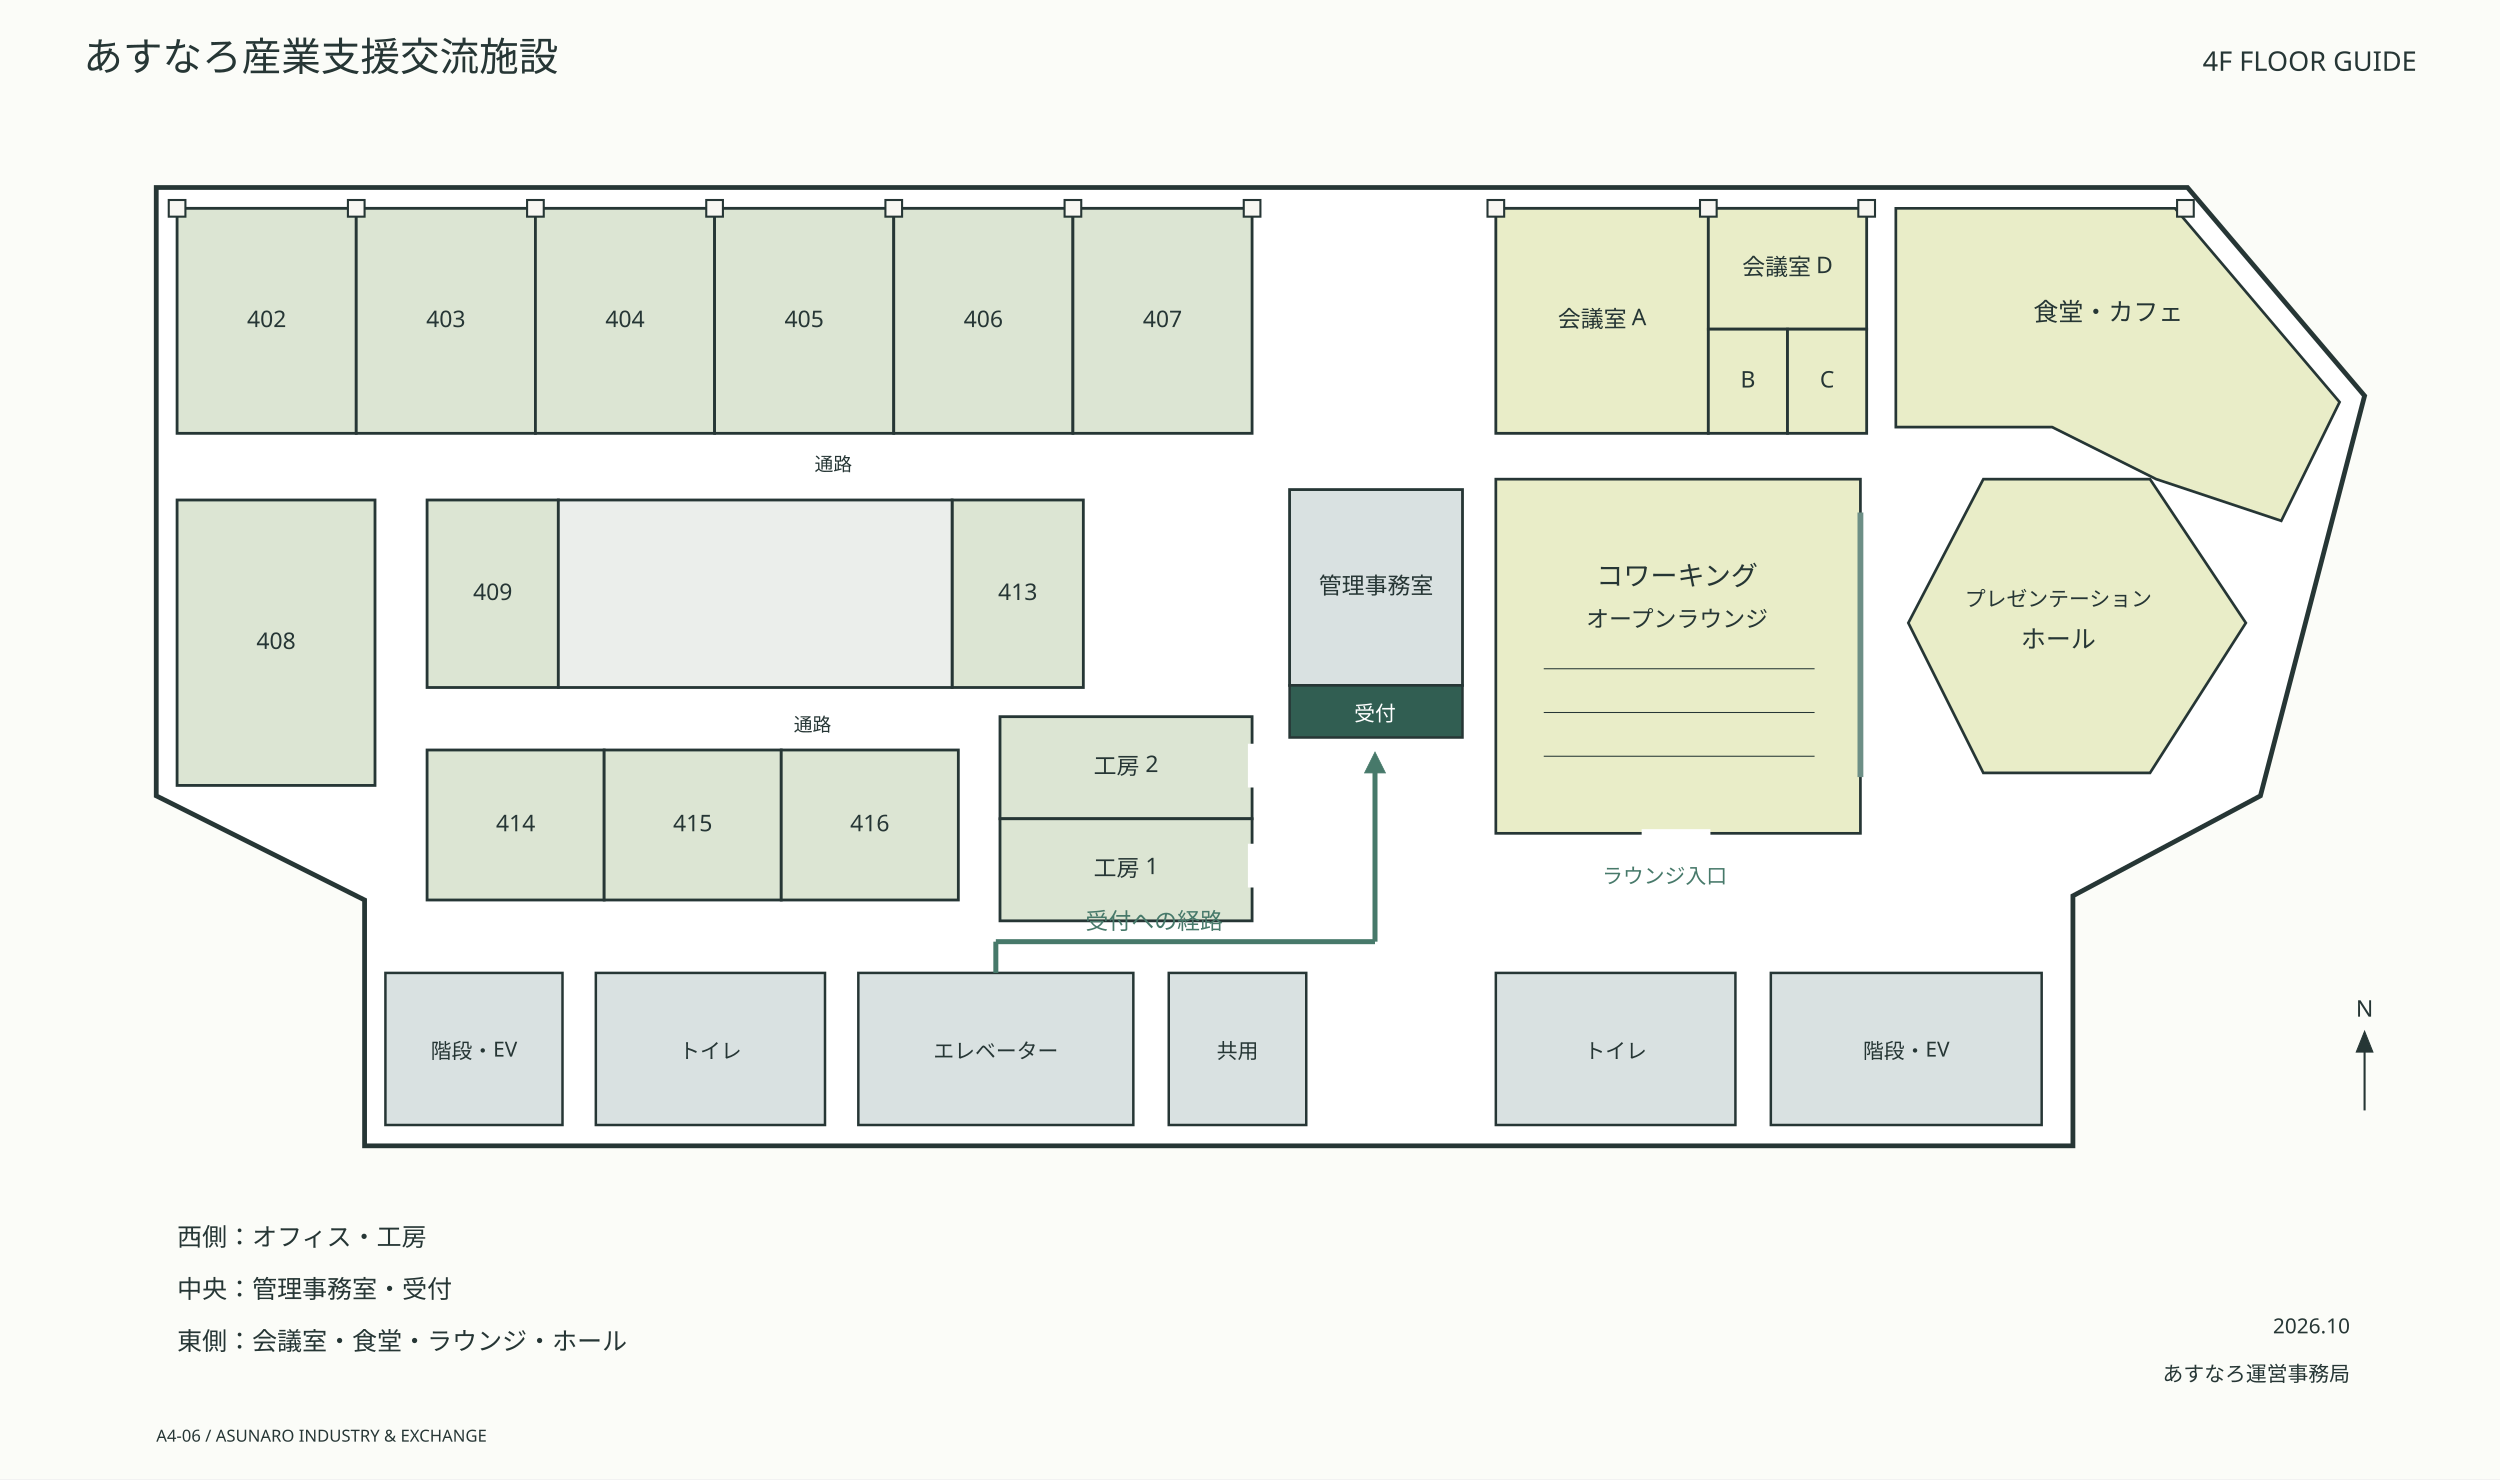
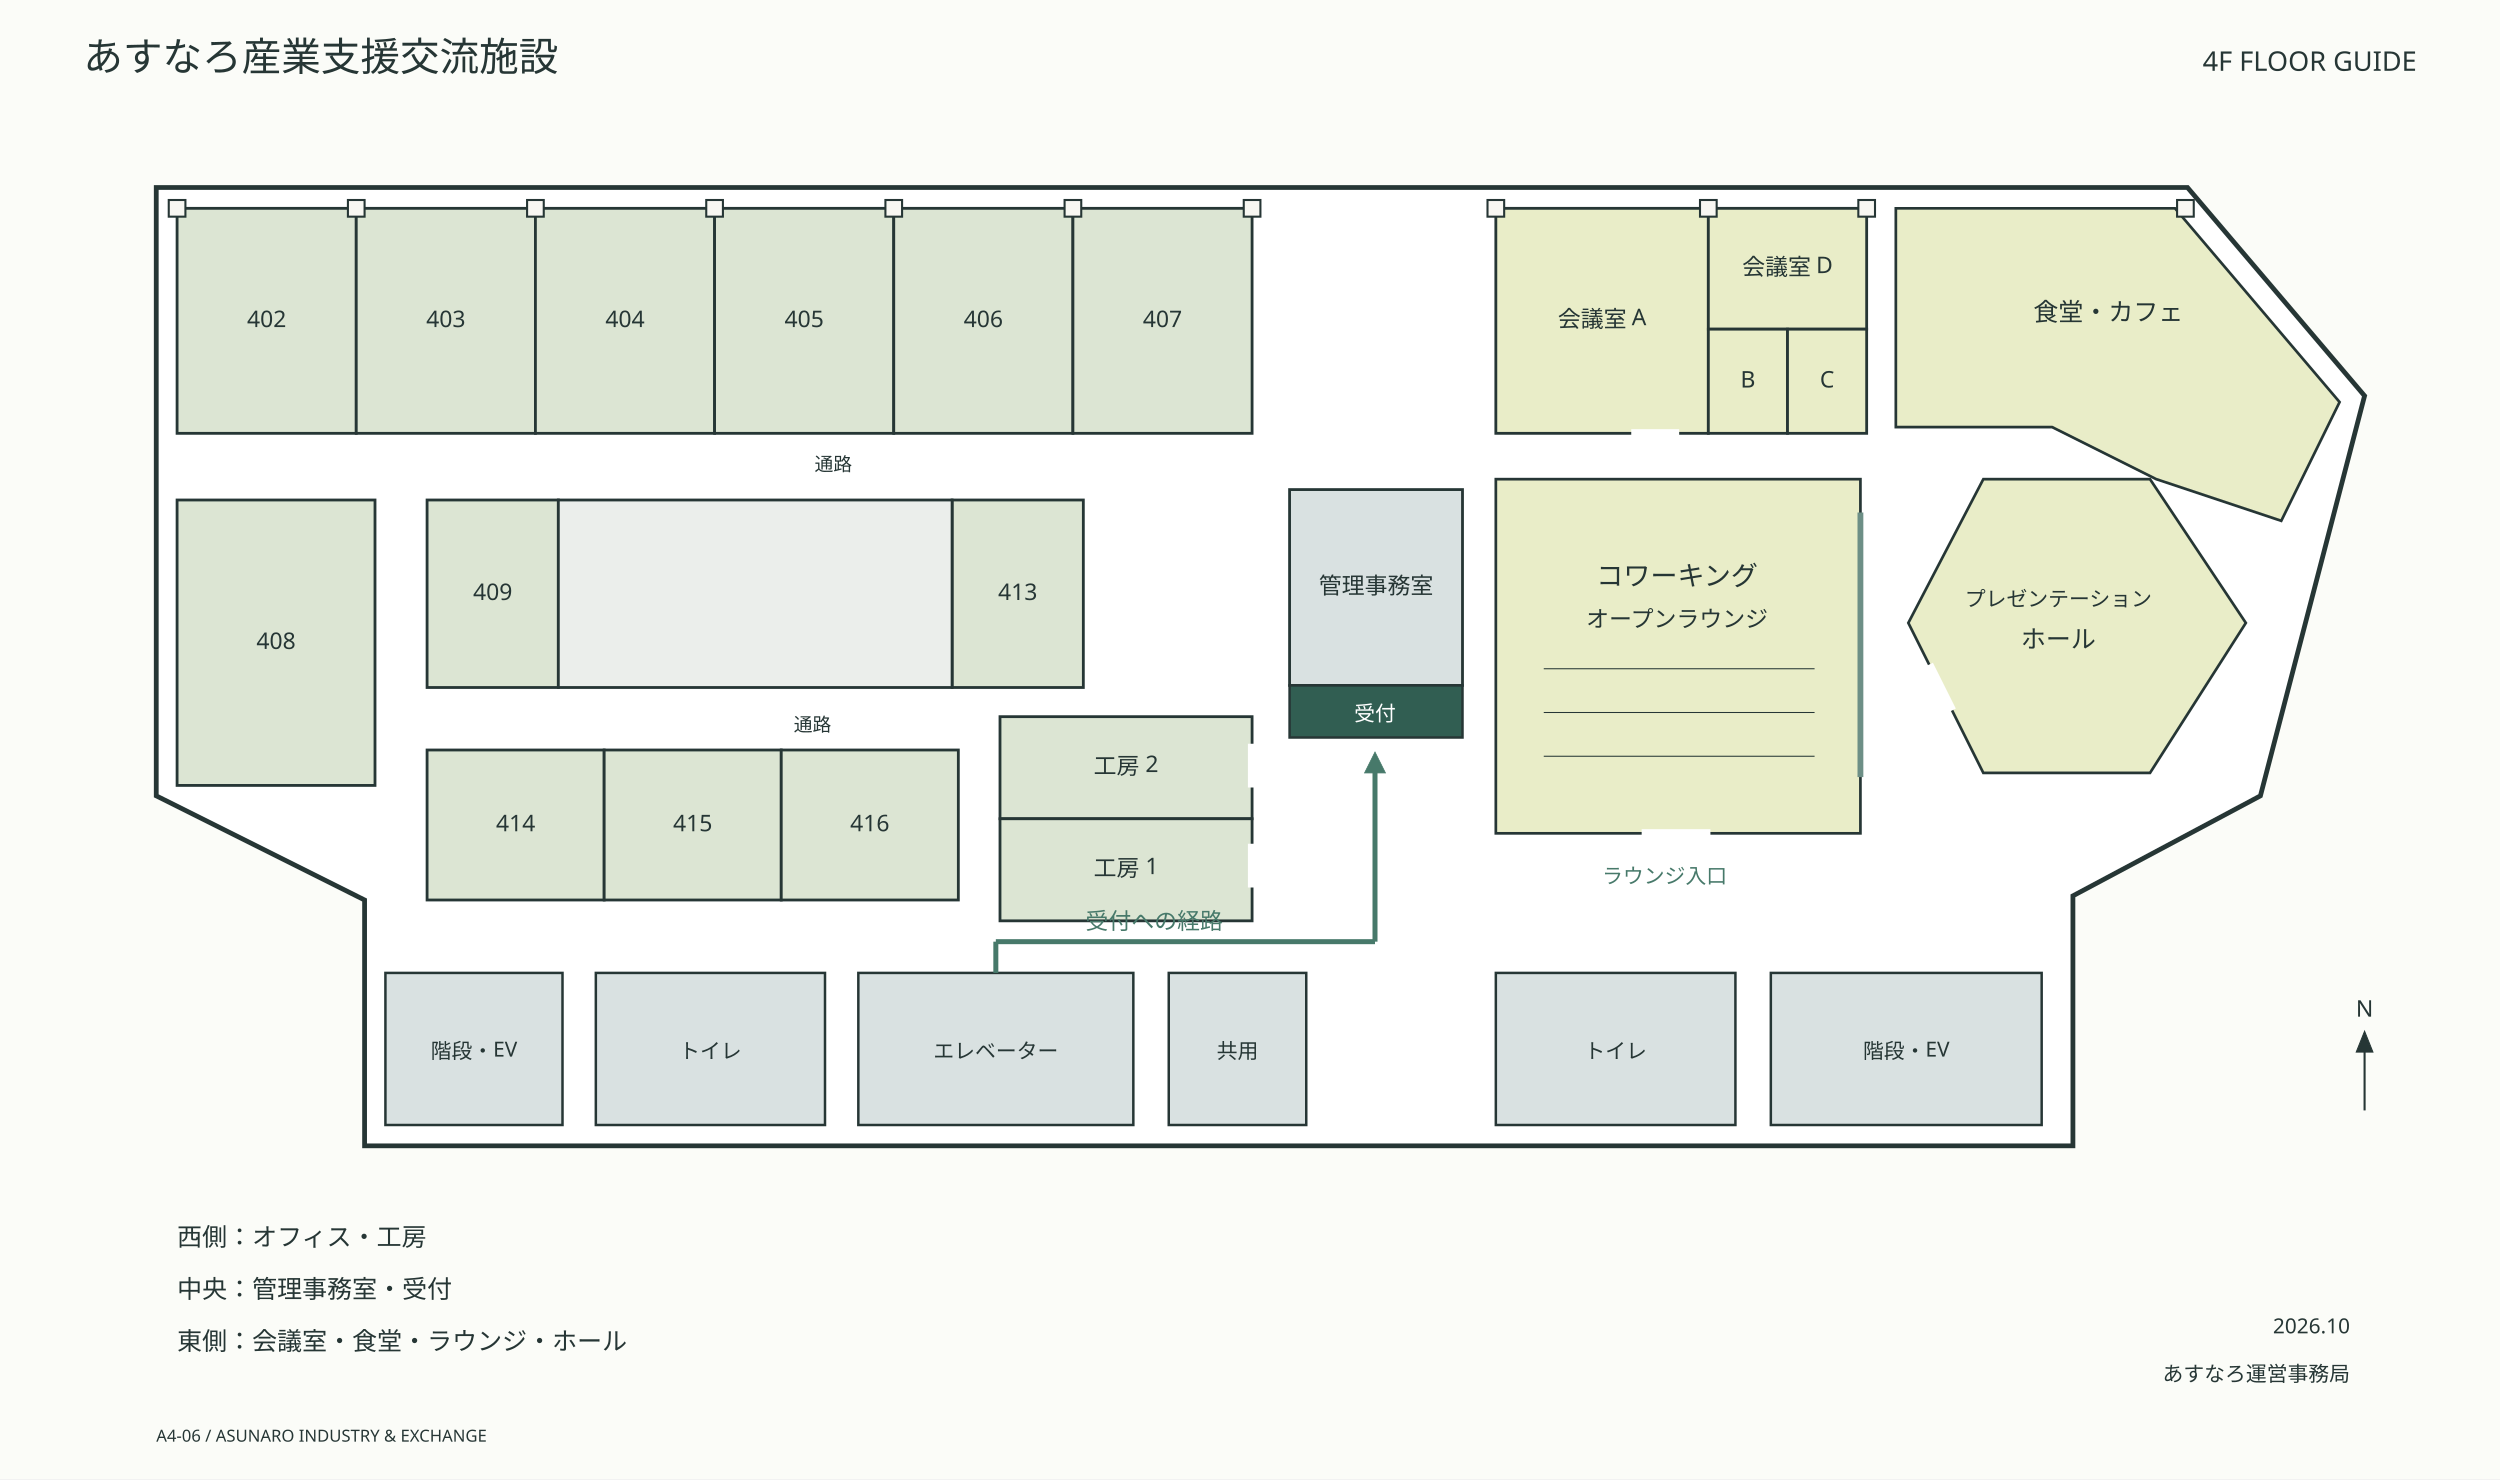
<svg xmlns="http://www.w3.org/2000/svg" viewBox="0 0 1200 710" role="img">
  <g font-family="Yu Gothic,Meiryo,sans-serif">
    <rect x="0" y="0" width="1200" height="710" fill="#fbfcf8" stroke="none" stroke-width="1" />
    <text x="40" y="34" font-size="19" text-anchor="start" fill="#263635">あすなろ産業支援交流施設</text>
    <text x="1160" y="34" font-size="13" text-anchor="end" fill="#263635">4F FLOOR GUIDE</text>
    <polygon points="75,90 1050,90 1135,190 1085,382 995,430 995,550 175,550 175,432 75,382" fill="#fff" stroke="#263635" stroke-width="2.3" />
    <rect x="85" y="100" width="86" height="108" fill="#dce5d3" stroke="#263635" stroke-width="1.35" />
    <text x="128.0" y="157.0" font-size="11" text-anchor="middle" fill="#263635">402</text>
    <rect x="171" y="100" width="86" height="108" fill="#dce5d3" stroke="#263635" stroke-width="1.35" />
    <text x="214.0" y="157.0" font-size="11" text-anchor="middle" fill="#263635">403</text>
    <rect x="257" y="100" width="86" height="108" fill="#dce5d3" stroke="#263635" stroke-width="1.35" />
    <text x="300.0" y="157.0" font-size="11" text-anchor="middle" fill="#263635">404</text>
    <rect x="343" y="100" width="86" height="108" fill="#dce5d3" stroke="#263635" stroke-width="1.35" />
    <text x="386.0" y="157.0" font-size="11" text-anchor="middle" fill="#263635">405</text>
    <rect x="429" y="100" width="86" height="108" fill="#dce5d3" stroke="#263635" stroke-width="1.35" />
    <text x="472.0" y="157.0" font-size="11" text-anchor="middle" fill="#263635">406</text>
    <rect x="515" y="100" width="86" height="108" fill="#dce5d3" stroke="#263635" stroke-width="1.35" />
    <text x="558.0" y="157.0" font-size="11" text-anchor="middle" fill="#263635">407</text>
    <rect x="85" y="240" width="95" height="137" fill="#dce5d3" stroke="#263635" stroke-width="1.35" />
    <text x="132.5" y="311.5" font-size="11" text-anchor="middle" fill="#263635">408</text>
    <rect x="205" y="240" width="63" height="90" fill="#dce5d3" stroke="#263635" stroke-width="1.35" />
    <text x="236.5" y="288.0" font-size="11" text-anchor="middle" fill="#263635">409</text>
    <rect x="457" y="240" width="63" height="90" fill="#dce5d3" stroke="#263635" stroke-width="1.35" />
    <text x="488.5" y="288.0" font-size="11" text-anchor="middle" fill="#263635">413</text>
    <rect x="268" y="240" width="189" height="90" fill="#ebeeeb" stroke="#263635" stroke-width="1.35" />
    <rect x="205" y="360" width="85" height="72" fill="#dce5d3" stroke="#263635" stroke-width="1.35" />
    <text x="247.5" y="399.0" font-size="11" text-anchor="middle" fill="#263635">414</text>
    <rect x="290" y="360" width="85" height="72" fill="#dce5d3" stroke="#263635" stroke-width="1.35" />
    <text x="332.5" y="399.0" font-size="11" text-anchor="middle" fill="#263635">415</text>
    <rect x="375" y="360" width="85" height="72" fill="#dce5d3" stroke="#263635" stroke-width="1.35" />
    <text x="417.5" y="399.0" font-size="11" text-anchor="middle" fill="#263635">416</text>
    <rect x="480" y="344" width="121" height="49" fill="#dce5d3" stroke="#263635" stroke-width="1.35" />
    <text x="540.5" y="371.5" font-size="11" text-anchor="middle" fill="#263635">工房 2</text>
    <rect x="480" y="393" width="121" height="49" fill="#dce5d3" stroke="#263635" stroke-width="1.35" />
    <text x="540.5" y="420.5" font-size="11" text-anchor="middle" fill="#263635">工房 1</text>
    <rect x="619" y="235" width="83" height="94" fill="#d9e1e1" stroke="#263635" stroke-width="1.35" />
    <text x="660.5" y="285.0" font-size="11" text-anchor="middle" fill="#263635">管理事務室</text>
    <rect x="619" y="329" width="83" height="25" fill="#315e52" stroke="#263635" stroke-width="1.2" />
    <text x="660" y="346" font-size="10" text-anchor="middle" fill="#ffffff">受付</text>
    <rect x="718" y="100" width="102" height="108" fill="#e9edc8" stroke="#263635" stroke-width="1.35" />
    <text x="769.0" y="157.0" font-size="11" text-anchor="middle" fill="#263635">会議室 A</text>
    <rect x="820" y="100" width="76" height="58" fill="#e9edc8" stroke="#263635" stroke-width="1.35" />
    <text x="858.0" y="132.0" font-size="11" text-anchor="middle" fill="#263635">会議室 D</text>
    <rect x="820" y="158" width="38" height="50" fill="#e9edc8" stroke="#263635" stroke-width="1.35" />
    <text x="839.0" y="186.0" font-size="11" text-anchor="middle" fill="#263635">B</text>
    <rect x="858" y="158" width="38" height="50" fill="#e9edc8" stroke="#263635" stroke-width="1.35" />
    <text x="877.0" y="186.0" font-size="11" text-anchor="middle" fill="#263635">C</text>
    <polygon points="910,100 1044,100 1123,193 1095,250 1035,230 985,205 910,205" fill="#e9edc8" stroke="#263635" stroke-width="1.3" />
    <text x="1012" y="154" font-size="12" text-anchor="middle" fill="#263635">食堂・カフェ</text>
    <rect x="718" y="230" width="175" height="170" fill="#e9edc8" stroke="#263635" stroke-width="1.3" />
    <text x="805" y="281" font-size="13" text-anchor="middle" fill="#263635">コワーキング</text>
    <text x="805" y="301" font-size="11" text-anchor="middle" fill="#263635">オープンラウンジ</text>
    <polygon points="952,230 1032,230 1078,299 1032,371 952,371 916,299" fill="#e9edc8" stroke="#263635" stroke-width="1.3" />
    <text x="988" y="291" font-size="10" text-anchor="middle" fill="#263635">プレゼンテーション</text>
    <text x="988" y="311" font-size="12" text-anchor="middle" fill="#263635">ホール</text>
    <line x1="741" y1="321" x2="871" y2="321" fill="none" stroke="#263635" stroke-width="0.5" />
    <line x1="741" y1="342" x2="871" y2="342" fill="none" stroke="#263635" stroke-width="0.5" />
    <line x1="741" y1="363" x2="871" y2="363" fill="none" stroke="#263635" stroke-width="0.5" />
    <rect x="185" y="467" width="85" height="73" fill="#d9e1e1" stroke="#263635" stroke-width="1.2" />
    <text x="227.5" y="508" font-size="10" text-anchor="middle" fill="#263635">階段・EV</text>
    <rect x="286" y="467" width="110" height="73" fill="#d9e1e1" stroke="#263635" stroke-width="1.2" />
    <text x="341.0" y="508" font-size="10" text-anchor="middle" fill="#263635">トイレ</text>
    <rect x="412" y="467" width="132" height="73" fill="#d9e1e1" stroke="#263635" stroke-width="1.2" />
    <text x="478.0" y="508" font-size="10" text-anchor="middle" fill="#263635">エレベーター</text>
    <rect x="561" y="467" width="66" height="73" fill="#d9e1e1" stroke="#263635" stroke-width="1.2" />
    <text x="594.0" y="508" font-size="10" text-anchor="middle" fill="#263635">共用</text>
    <rect x="718" y="467" width="115" height="73" fill="#d9e1e1" stroke="#263635" stroke-width="1.2" />
    <text x="775.5" y="508" font-size="10" text-anchor="middle" fill="#263635">トイレ</text>
    <rect x="850" y="467" width="130" height="73" fill="#d9e1e1" stroke="#263635" stroke-width="1.2" />
    <text x="915.0" y="508" font-size="10" text-anchor="middle" fill="#263635">階段・EV</text>
    <line x1="788" y1="400" x2="821" y2="400" fill="none" stroke="#ffffff" stroke-width="4" />
+     <line x1="783" y1="208" x2="806" y2="208" fill="none" stroke="#ffffff" stroke-width="4" />
+     <line x1="926" y1="319" x2="937" y2="341" fill="none" stroke="#ffffff" stroke-width="4" />
    <line x1="601" y1="357" x2="601" y2="378" fill="none" stroke="#ffffff" stroke-width="4" />
    <line x1="601" y1="405" x2="601" y2="426" fill="none" stroke="#ffffff" stroke-width="4" />
    <line x1="893" y1="246" x2="893" y2="373" fill="none" stroke="#6d8f86" stroke-width="2.8" />
    <line x1="478" y1="467" x2="478" y2="452" fill="none" stroke="#47796a" stroke-width="2.4" />
    <line x1="478" y1="452" x2="660" y2="452" fill="none" stroke="#47796a" stroke-width="2.4" />
    <line x1="660" y1="452" x2="660" y2="369" fill="none" stroke="#47796a" stroke-width="2.4" />
    <polygon points="660,361 655,371 665,371" fill="#47796a" stroke="#47796a" stroke-width="0.4" />
    <text x="554" y="446" font-size="11" text-anchor="middle" fill="#47796a">受付への経路</text>
    <text x="799" y="424" font-size="10" text-anchor="middle" fill="#47796a">ラウンジ入口</text>
    <text x="400" y="226" font-size="9" text-anchor="middle" fill="#263635">通路</text>
    <text x="390" y="351" font-size="9" text-anchor="middle" fill="#263635">通路</text>
    <rect x="81" y="96" width="8" height="8" fill="#f8f7f2" stroke="#263635" stroke-width="1" />
    <rect x="167" y="96" width="8" height="8" fill="#f8f7f2" stroke="#263635" stroke-width="1" />
    <rect x="253" y="96" width="8" height="8" fill="#f8f7f2" stroke="#263635" stroke-width="1" />
    <rect x="339" y="96" width="8" height="8" fill="#f8f7f2" stroke="#263635" stroke-width="1" />
    <rect x="425" y="96" width="8" height="8" fill="#f8f7f2" stroke="#263635" stroke-width="1" />
    <rect x="511" y="96" width="8" height="8" fill="#f8f7f2" stroke="#263635" stroke-width="1" />
    <rect x="597" y="96" width="8" height="8" fill="#f8f7f2" stroke="#263635" stroke-width="1" />
    <rect x="714" y="96" width="8" height="8" fill="#f8f7f2" stroke="#263635" stroke-width="1" />
    <rect x="816" y="96" width="8" height="8" fill="#f8f7f2" stroke="#263635" stroke-width="1" />
    <rect x="892" y="96" width="8" height="8" fill="#f8f7f2" stroke="#263635" stroke-width="1" />
    <rect x="1045" y="96" width="8" height="8" fill="#f8f7f2" stroke="#263635" stroke-width="1" />
    <text x="85" y="598" font-size="12" text-anchor="start" fill="#263635">西側：オフィス・工房</text>
    <text x="85" y="623" font-size="12" text-anchor="start" fill="#263635">中央：管理事務室・受付</text>
    <text x="85" y="648" font-size="12" text-anchor="start" fill="#263635">東側：会議室・食堂・ラウンジ・ホール</text>
    <text x="1128" y="640" font-size="10" text-anchor="end" fill="#263635">2026.10</text>
    <text x="1128" y="663" font-size="10" text-anchor="end" fill="#263635">あすなろ運営事務局</text>
    <text x="1135" y="488" font-size="11" text-anchor="middle" fill="#263635">N</text>
    <line x1="1135" y1="499" x2="1135" y2="533" fill="none" stroke="#263635" stroke-width="1" />
    <polygon points="1135,495 1131,505 1139,505" fill="#263635" stroke="#263635" stroke-width="0.5" />
    <text x="75" y="692" font-size="8" text-anchor="start" fill="#263635">A4-06 / ASUNARO INDUSTRY &amp; EXCHANGE</text>
  </g>
</svg>
